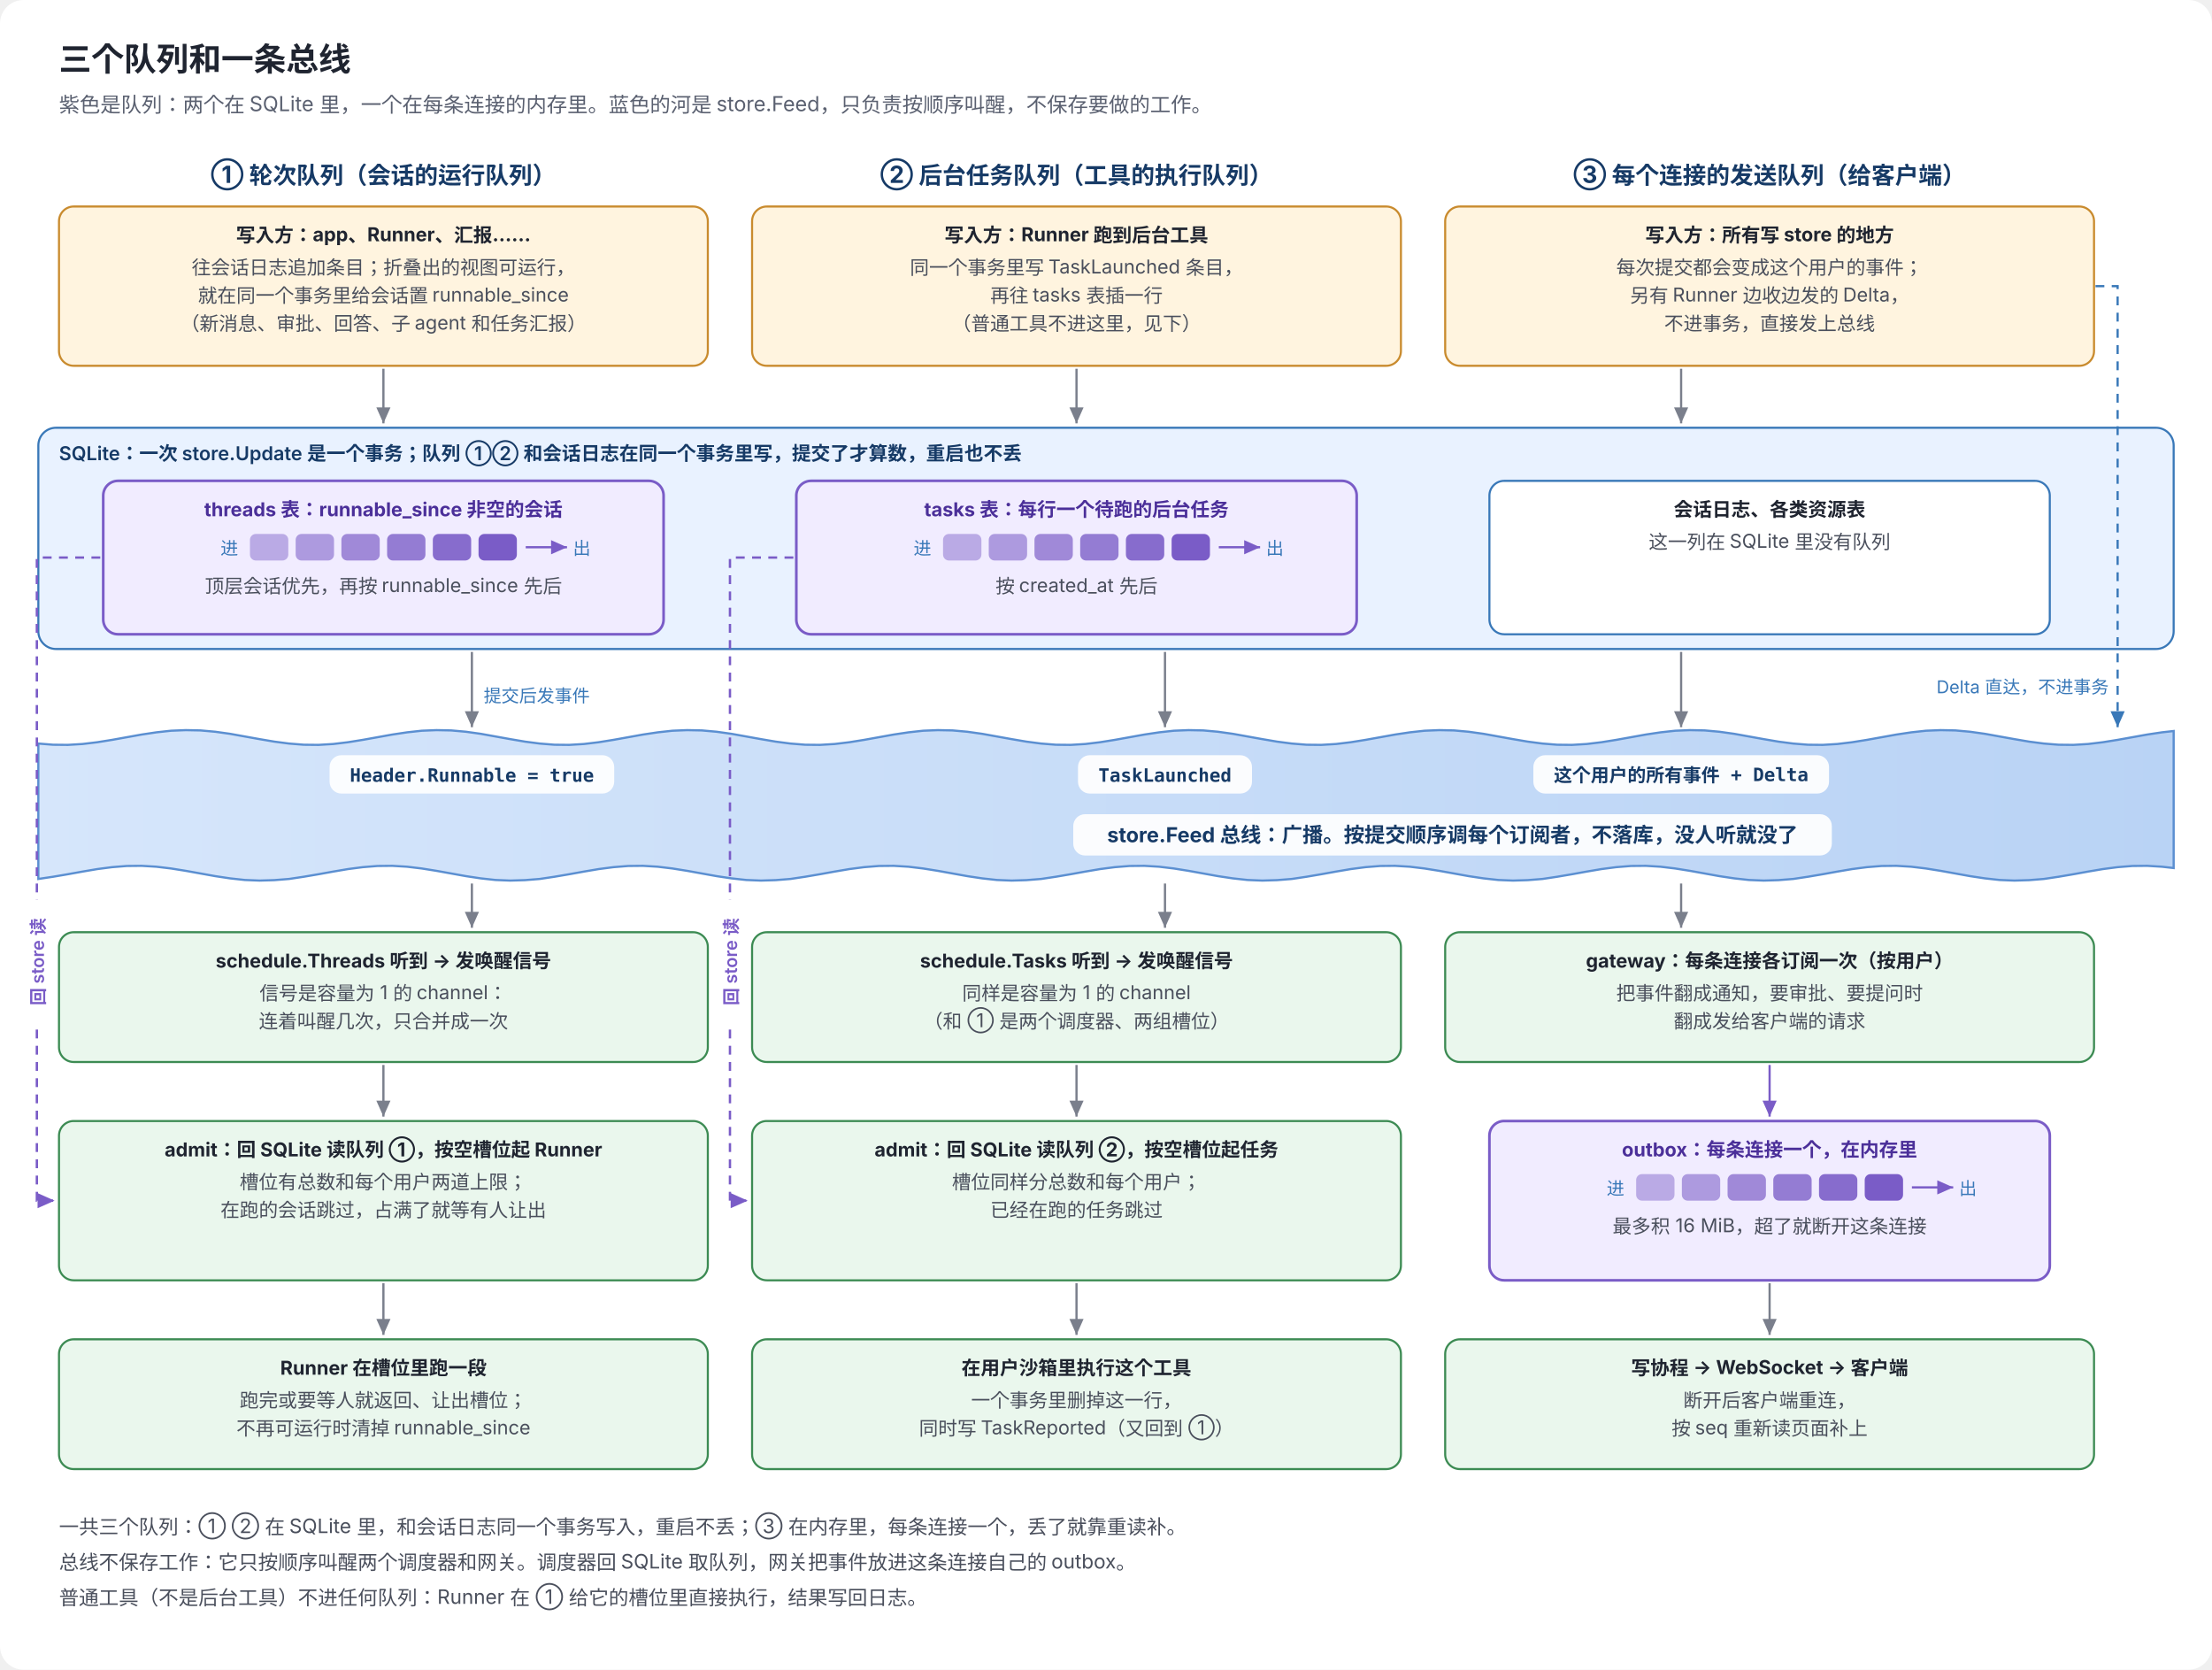
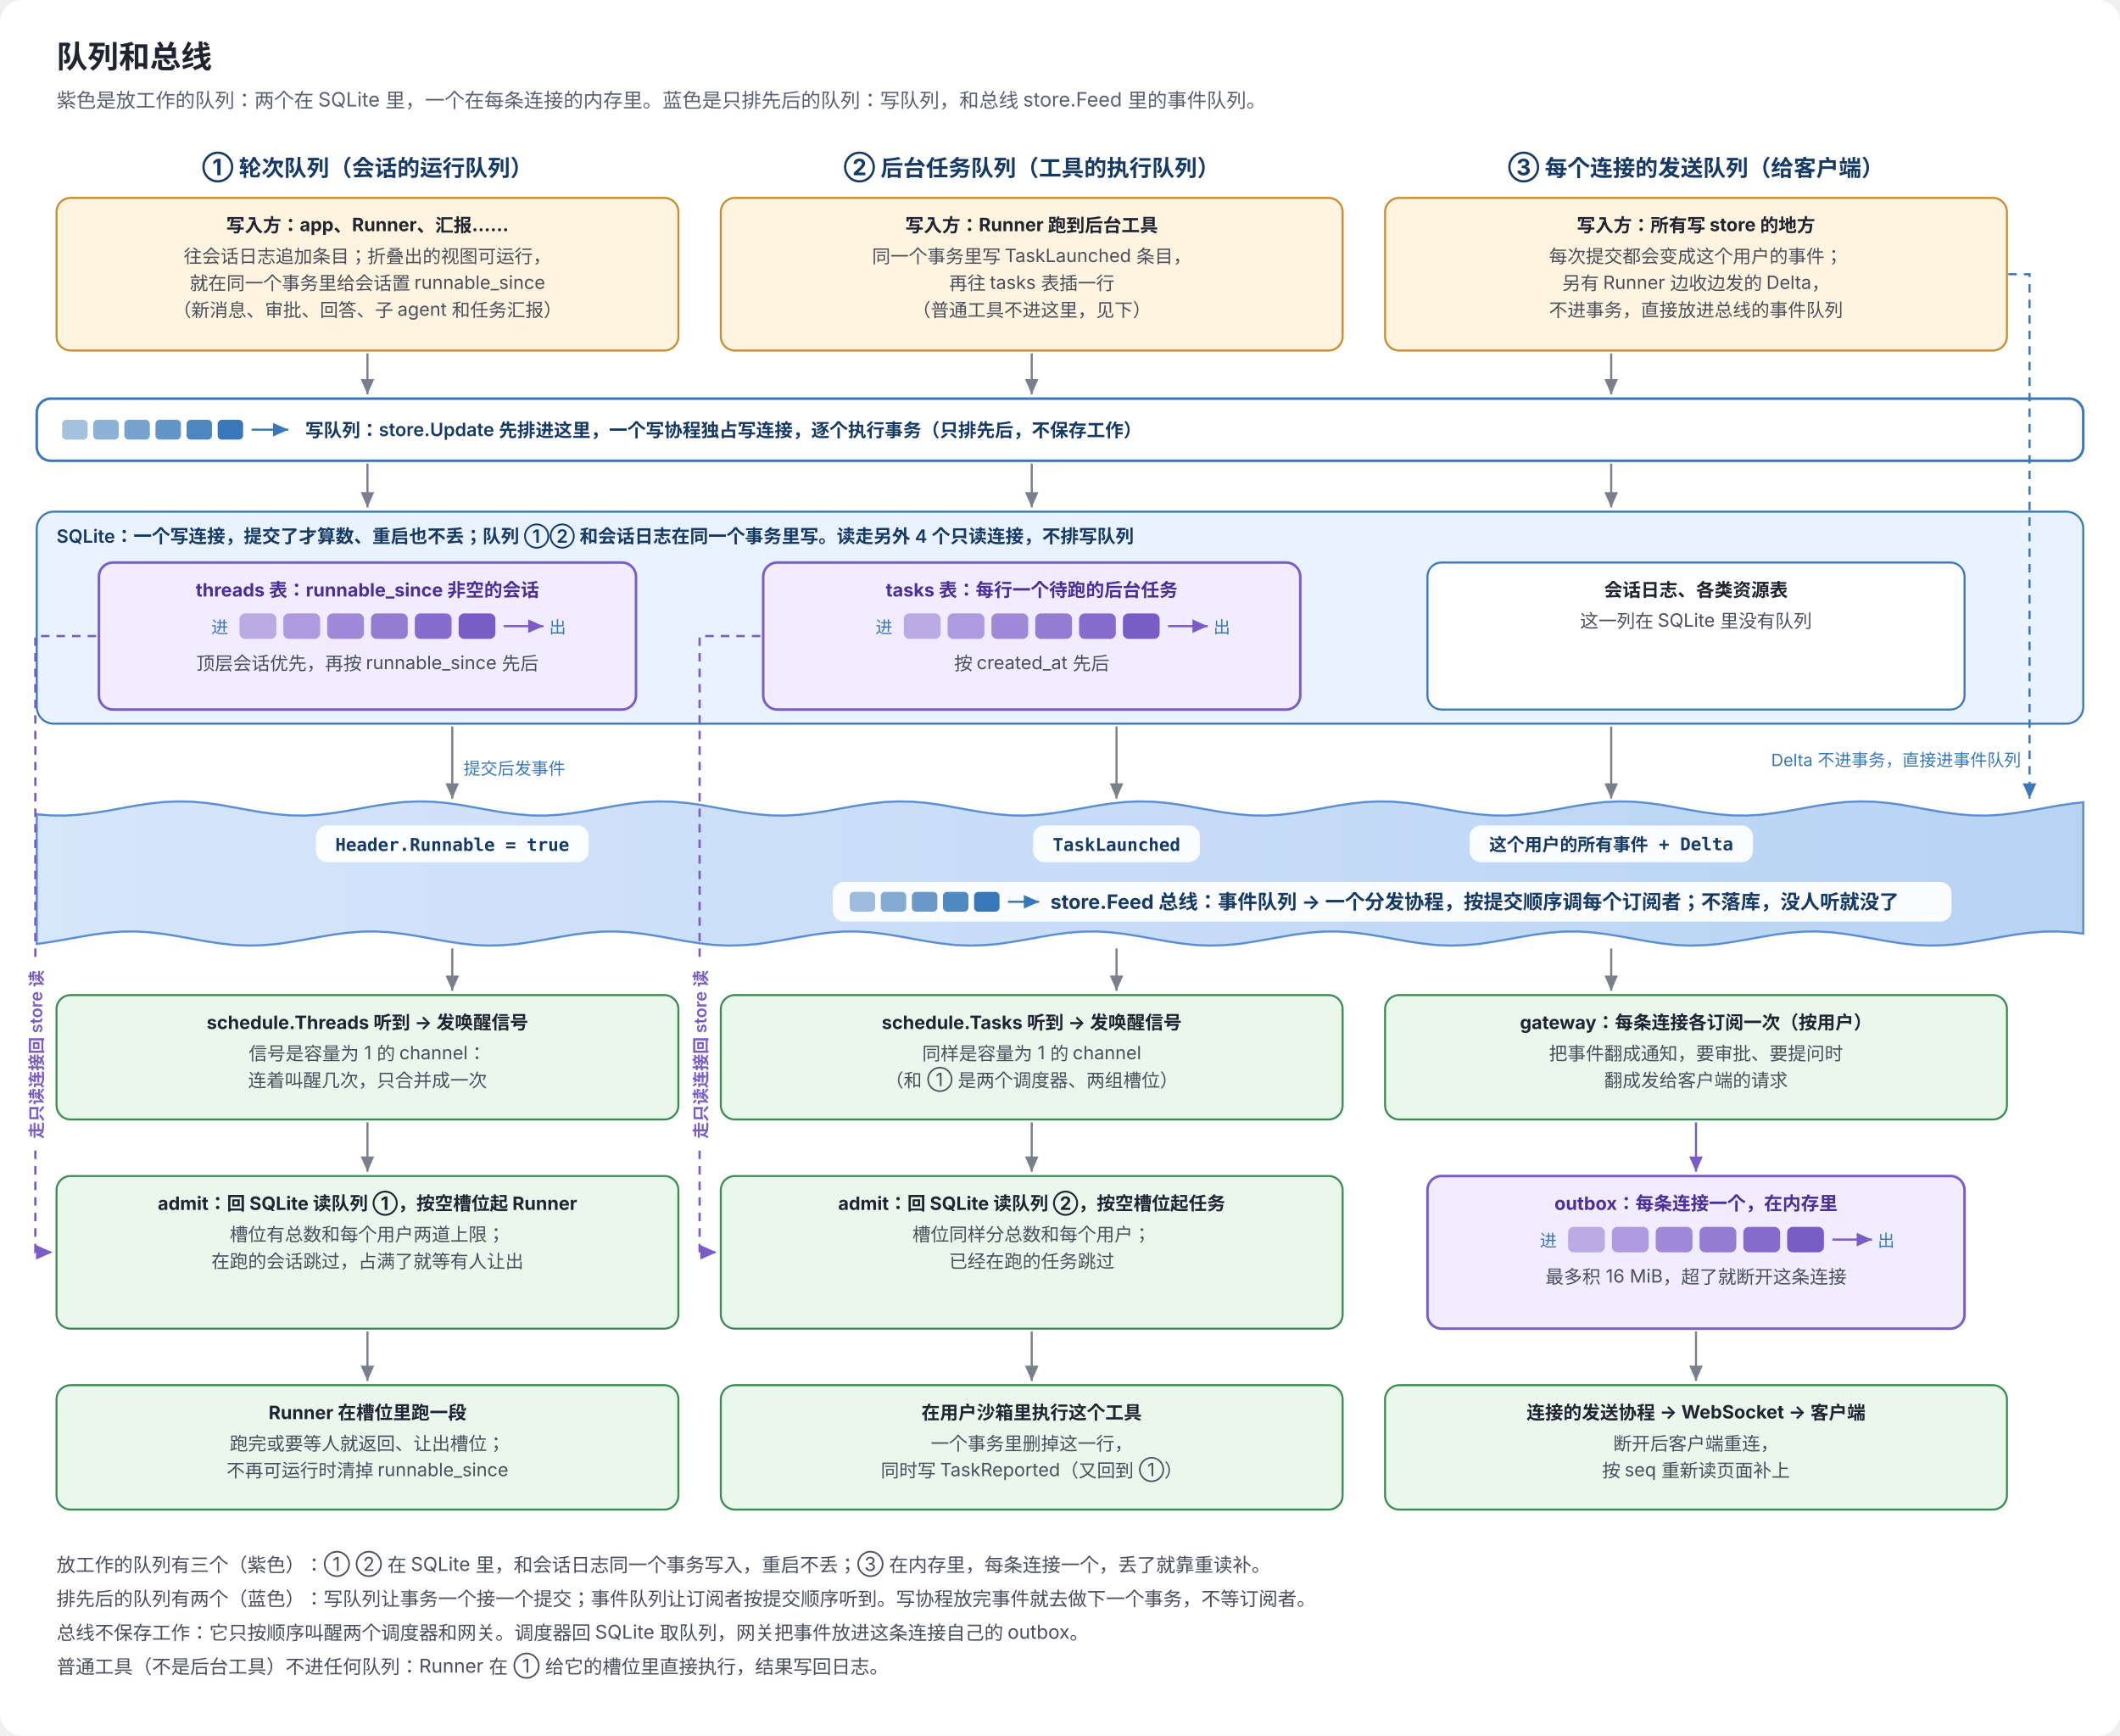
- <svg xmlns="http://www.w3.org/2000/svg" viewBox="0 0 1500 1132" width="1500" height="1132">
+ <svg xmlns="http://www.w3.org/2000/svg" viewBox="0 0 1500 1228" width="1500" height="1228">
  <defs>
    <marker id="a" viewBox="0 0 10 10" refX="9" refY="5" markerWidth="8" markerHeight="8" orient="auto">
      <path d="M0,1 L9,5 L0,9 z" fill="#7a7f8c" />
    </marker>
    <marker id="d" viewBox="0 0 10 10" refX="9" refY="5" markerWidth="8" markerHeight="8" orient="auto">
      <path d="M0,1 L9,5 L0,9 z" fill="#3978b8" />
    </marker>
    <marker id="q" viewBox="0 0 10 10" refX="9" refY="5" markerWidth="8" markerHeight="8" orient="auto">
      <path d="M0,1 L9,5 L0,9 z" fill="#7a5cc7" />
    </marker>
    <linearGradient id="river" x1="0" y1="0" x2="1" y2="0">
      <stop offset="0" stop-color="#d6e6fb" />
      <stop offset="1" stop-color="#b9d3f5" />
    </linearGradient>
  </defs>
  <style>text{font-family:-apple-system, "PingFang SC", "Helvetica Neue", "Microsoft YaHei", sans-serif;fill:#1f2430} .title{font-size:22px;font-weight:700} .sub{font-size:14px;fill:#5a6070} .head{font-size:16px;font-weight:700;fill:#163a66} .n{font-size:13px;font-weight:700} .q{font-size:13px;font-weight:700;fill:#4b2f99} .a{font-size:13px;fill:#4a4f5c} .qt{font-size:12px;font-weight:600;fill:#7a5cc7} .ev{font-family:ui-monospace, "SF Mono", Menlo, monospace;font-size:12.5px;font-weight:700;fill:#163a66} .st{font-size:13px;font-weight:600;fill:#163a66} .rv{font-size:14px;font-weight:700;fill:#163a66} .tiny{font-size:12px;fill:#3978b8} .note{font-size:13.5px;fill:#4a4f5c}</style>
-   <rect width="1500" height="1132" rx="16" fill="#ffffff" />
-   <text class="title" x="40" y="48">三个队列和一条总线</text>
-   <text class="sub" x="40" y="76">紫色是队列：两个在 SQLite 里，一个在每条连接的内存里。蓝色的河是 store.Feed，只负责按顺序叫醒，不保存要做的工作。</text>
+   <rect width="1500" height="1228" rx="16" fill="#ffffff" />
+   <text class="title" x="40" y="48">队列和总线</text>
+   <text class="sub" x="40" y="76">紫色是放工作的队列：两个在 SQLite 里，一个在每条连接的内存里。蓝色是只排先后的队列：写队列，和总线 store.Feed 里的事件队列。</text>
  <text class="head" x="260.0" y="124.0" text-anchor="middle">① 轮次队列（会话的运行队列）</text>
  <text class="head" x="730.0" y="124.0" text-anchor="middle">② 后台任务队列（工具的执行队列）</text>
  <text class="head" x="1200.0" y="124.0" text-anchor="middle">③ 每个连接的发送队列（给客户端）</text>
  <rect x="40" y="140" width="440" height="108" rx="10" fill="#fff4df" stroke="#c98b2e" stroke-width="1.4" />
  <text class="n" x="260.0" y="164.0" text-anchor="middle">写入方：app、Runner、汇报……</text>
  <text class="a" x="260.0" y="186.0" text-anchor="middle">往会话日志追加条目；折叠出的视图可运行，</text>
  <text class="a" x="260.0" y="205.0" text-anchor="middle">就在同一个事务里给会话置 runnable_since</text>
  <text class="a" x="260.0" y="224.0" text-anchor="middle">（新消息、审批、回答、子 agent 和任务汇报）</text>
  <rect x="510" y="140" width="440" height="108" rx="10" fill="#fff4df" stroke="#c98b2e" stroke-width="1.4" />
  <text class="n" x="730.0" y="164.0" text-anchor="middle">写入方：Runner 跑到后台工具</text>
  <text class="a" x="730.0" y="186.0" text-anchor="middle">同一个事务里写 TaskLaunched 条目，</text>
  <text class="a" x="730.0" y="205.0" text-anchor="middle">再往 tasks 表插一行</text>
  <text class="a" x="730.0" y="224.0" text-anchor="middle">（普通工具不进这里，见下）</text>
  <rect x="980" y="140" width="440" height="108" rx="10" fill="#fff4df" stroke="#c98b2e" stroke-width="1.4" />
  <text class="n" x="1200.0" y="164.0" text-anchor="middle">写入方：所有写 store 的地方</text>
  <text class="a" x="1200.0" y="186.0" text-anchor="middle">每次提交都会变成这个用户的事件；</text>
  <text class="a" x="1200.0" y="205.0" text-anchor="middle">另有 Runner 边收边发的 Delta，</text>
-   <text class="a" x="1200.0" y="224.0" text-anchor="middle">不进事务，直接发上总线</text>
-   <rect x="26" y="290" width="1448" height="150" rx="12" fill="#e9f2ff" stroke="#3978b8" stroke-width="1.4" />
-   <text class="st" x="40.0" y="312.0" text-anchor="start">SQLite：一次 store.Update 是一个事务；队列 ①② 和会话日志在同一个事务里写，提交了才算数，重启也不丢</text>
-   <path d="M260.0,250.0 L260.0,287.0" stroke="#7a7f8c" stroke-width="1.5" fill="none" marker-end="url(#a)" />
-   <path d="M730.0,250.0 L730.0,287.0" stroke="#7a7f8c" stroke-width="1.5" fill="none" marker-end="url(#a)" />
-   <path d="M1140.0,250.0 L1140.0,287.0" stroke="#7a7f8c" stroke-width="1.5" fill="none" marker-end="url(#a)" />
-   <rect x="70" y="326" width="380" height="104" rx="10" fill="#f1ecff" stroke="#7a5cc7" stroke-width="1.8" />
-   <text class="q" x="260.0" y="350.0" text-anchor="middle">threads 表：runnable_since 非空的会话</text>
-   <rect x="169.5" y="362" width="26" height="18" rx="4" fill="#7a5cc7" fill-opacity="0.46" />
-   <rect x="200.5" y="362" width="26" height="18" rx="4" fill="#7a5cc7" fill-opacity="0.57" />
-   <rect x="231.5" y="362" width="26" height="18" rx="4" fill="#7a5cc7" fill-opacity="0.68" />
-   <rect x="262.5" y="362" width="26" height="18" rx="4" fill="#7a5cc7" fill-opacity="0.78" />
-   <rect x="293.5" y="362" width="26" height="18" rx="4" fill="#7a5cc7" fill-opacity="0.89" />
-   <rect x="324.5" y="362" width="26" height="18" rx="4" fill="#7a5cc7" fill-opacity="1.00" />
-   <path d="M356.5,371.0 L384.5,371.0" stroke="#7a5cc7" stroke-width="1.5" fill="none" marker-end="url(#q)" />
-   <text class="tiny" x="161.5" y="376.0" text-anchor="end">进</text>
-   <text class="tiny" x="388.5" y="376.0" text-anchor="start">出</text>
-   <text class="a" x="260.0" y="402.0" text-anchor="middle">顶层会话优先，再按 runnable_since 先后</text>
-   <rect x="540" y="326" width="380" height="104" rx="10" fill="#f1ecff" stroke="#7a5cc7" stroke-width="1.8" />
-   <text class="q" x="730.0" y="350.0" text-anchor="middle">tasks 表：每行一个待跑的后台任务</text>
-   <rect x="639.5" y="362" width="26" height="18" rx="4" fill="#7a5cc7" fill-opacity="0.46" />
-   <rect x="670.5" y="362" width="26" height="18" rx="4" fill="#7a5cc7" fill-opacity="0.57" />
-   <rect x="701.5" y="362" width="26" height="18" rx="4" fill="#7a5cc7" fill-opacity="0.68" />
-   <rect x="732.5" y="362" width="26" height="18" rx="4" fill="#7a5cc7" fill-opacity="0.78" />
-   <rect x="763.5" y="362" width="26" height="18" rx="4" fill="#7a5cc7" fill-opacity="0.89" />
-   <rect x="794.5" y="362" width="26" height="18" rx="4" fill="#7a5cc7" fill-opacity="1.00" />
-   <path d="M826.5,371.0 L854.5,371.0" stroke="#7a5cc7" stroke-width="1.5" fill="none" marker-end="url(#q)" />
-   <text class="tiny" x="631.5" y="376.0" text-anchor="end">进</text>
-   <text class="tiny" x="858.5" y="376.0" text-anchor="start">出</text>
-   <text class="a" x="730.0" y="402.0" text-anchor="middle">按 created_at 先后</text>
-   <rect x="1010" y="326" width="380" height="104" rx="10" fill="#ffffff" stroke="#3978b8" stroke-width="1.4" />
-   <text class="n" x="1200.0" y="350.0" text-anchor="middle">会话日志、各类资源表</text>
-   <text class="a" x="1200.0" y="372.0" text-anchor="middle">这一列在 SQLite 里没有队列</text>
-   <path d="M26.0,504.1 L36.0,504.9 L46.0,505.0 L56.0,504.4 L66.0,503.2 L76.0,501.6 L86.0,499.8 L96.0,498.0 L106.0,496.5 L116.0,495.4 L126.0,495.0 L136.0,495.2 L146.0,496.1 L156.0,497.5 L166.0,499.3 L176.0,501.1 L186.0,502.8 L196.0,504.1 L206.0,504.9 L216.0,505.0 L226.0,504.4 L236.0,503.2 L246.0,501.6 L256.0,499.8 L266.0,498.0 L276.0,496.5 L286.0,495.4 L296.0,495.0 L306.0,495.2 L316.0,496.1 L326.0,497.5 L336.0,499.3 L346.0,501.1 L356.0,502.8 L366.0,504.1 L376.0,504.9 L386.0,505.0 L396.0,504.4 L406.0,503.2 L416.0,501.6 L426.0,499.8 L436.0,498.0 L446.0,496.5 L456.0,495.4 L466.0,495.0 L476.0,495.2 L486.0,496.1 L496.0,497.5 L506.0,499.3 L516.0,501.1 L526.0,502.8 L536.0,504.1 L546.0,504.9 L556.0,505.0 L566.0,504.4 L576.0,503.2 L586.0,501.6 L596.0,499.8 L606.0,498.0 L616.0,496.5 L626.0,495.4 L636.0,495.0 L646.0,495.2 L656.0,496.1 L666.0,497.5 L676.0,499.3 L686.0,501.1 L696.0,502.8 L706.0,504.1 L716.0,504.9 L726.0,505.0 L736.0,504.4 L746.0,503.2 L756.0,501.6 L766.0,499.8 L776.0,498.0 L786.0,496.5 L796.0,495.4 L806.0,495.0 L816.0,495.2 L826.0,496.1 L836.0,497.5 L846.0,499.3 L856.0,501.1 L866.0,502.8 L876.0,504.1 L886.0,504.9 L896.0,505.0 L906.0,504.4 L916.0,503.2 L926.0,501.6 L936.0,499.8 L946.0,498.0 L956.0,496.5 L966.0,495.4 L976.0,495.0 L986.0,495.2 L996.0,496.1 L1006.0,497.5 L1016.0,499.3 L1026.0,501.1 L1036.0,502.8 L1046.0,504.1 L1056.0,504.9 L1066.0,505.0 L1076.0,504.4 L1086.0,503.2 L1096.0,501.6 L1106.0,499.8 L1116.0,498.0 L1126.0,496.5 L1136.0,495.4 L1146.0,495.0 L1156.0,495.2 L1166.0,496.1 L1176.0,497.5 L1186.0,499.3 L1196.0,501.1 L1206.0,502.8 L1216.0,504.1 L1226.0,504.9 L1236.0,505.0 L1246.0,504.4 L1256.0,503.2 L1266.0,501.6 L1276.0,499.8 L1286.0,498.0 L1296.0,496.5 L1306.0,495.4 L1316.0,495.0 L1326.0,495.2 L1336.0,496.1 L1346.0,497.5 L1356.0,499.3 L1366.0,501.1 L1376.0,502.8 L1386.0,504.1 L1396.0,504.9 L1406.0,505.0 L1416.0,504.4 L1426.0,503.2 L1436.0,501.6 L1446.0,499.8 L1456.0,498.0 L1466.0,496.5 L1474.0,495.6 L1474.0,588.5 L1466.0,587.6 L1456.0,587.0 L1446.0,587.1 L1436.0,587.9 L1426.0,589.2 L1416.0,590.9 L1406.0,592.7 L1396.0,594.4 L1386.0,595.9 L1376.0,596.7 L1366.0,597.0 L1356.0,596.6 L1346.0,595.5 L1336.0,594.0 L1326.0,592.2 L1316.0,590.4 L1306.0,588.8 L1296.0,587.6 L1286.0,587.0 L1276.0,587.1 L1266.0,587.9 L1256.0,589.2 L1246.0,590.9 L1236.0,592.7 L1226.0,594.4 L1216.0,595.9 L1206.0,596.7 L1196.0,597.0 L1186.0,596.6 L1176.0,595.5 L1166.0,594.0 L1156.0,592.2 L1146.0,590.4 L1136.0,588.8 L1126.0,587.6 L1116.0,587.0 L1106.0,587.1 L1096.0,587.9 L1086.0,589.2 L1076.0,590.9 L1066.0,592.7 L1056.0,594.4 L1046.0,595.9 L1036.0,596.7 L1026.0,597.0 L1016.0,596.6 L1006.0,595.5 L996.0,594.0 L986.0,592.2 L976.0,590.4 L966.0,588.8 L956.0,587.6 L946.0,587.0 L936.0,587.1 L926.0,587.9 L916.0,589.2 L906.0,590.9 L896.0,592.7 L886.0,594.4 L876.0,595.9 L866.0,596.7 L856.0,597.0 L846.0,596.6 L836.0,595.5 L826.0,594.0 L816.0,592.2 L806.0,590.4 L796.0,588.8 L786.0,587.6 L776.0,587.0 L766.0,587.1 L756.0,587.9 L746.0,589.2 L736.0,590.9 L726.0,592.7 L716.0,594.4 L706.0,595.9 L696.0,596.7 L686.0,597.0 L676.0,596.6 L666.0,595.5 L656.0,594.0 L646.0,592.2 L636.0,590.4 L626.0,588.8 L616.0,587.6 L606.0,587.0 L596.0,587.1 L586.0,587.9 L576.0,589.2 L566.0,590.9 L556.0,592.7 L546.0,594.4 L536.0,595.9 L526.0,596.7 L516.0,597.0 L506.0,596.6 L496.0,595.5 L486.0,594.0 L476.0,592.2 L466.0,590.4 L456.0,588.8 L446.0,587.6 L436.0,587.0 L426.0,587.1 L416.0,587.9 L406.0,589.2 L396.0,590.9 L386.0,592.7 L376.0,594.4 L366.0,595.9 L356.0,596.7 L346.0,597.0 L336.0,596.6 L326.0,595.5 L316.0,594.0 L306.0,592.2 L296.0,590.4 L286.0,588.8 L276.0,587.6 L266.0,587.0 L256.0,587.1 L246.0,587.9 L236.0,589.2 L226.0,590.9 L216.0,592.7 L206.0,594.4 L196.0,595.9 L186.0,596.7 L176.0,597.0 L166.0,596.6 L156.0,595.5 L146.0,594.0 L136.0,592.2 L126.0,590.4 L116.0,588.8 L106.0,587.6 L96.0,587.0 L86.0,587.1 L76.0,587.9 L66.0,589.2 L56.0,590.9 L46.0,592.7 L36.0,594.4 L26.0,595.9 Z" fill="url(#river)" stroke="#5b8fd1" stroke-width="1.5" />
-   <path d="M320.0,442.0 L320.0,493.0" stroke="#7a7f8c" stroke-width="1.5" fill="none" marker-end="url(#a)" />
-   <path d="M790.0,442.0 L790.0,493.0" stroke="#7a7f8c" stroke-width="1.5" fill="none" marker-end="url(#a)" />
-   <path d="M1140.0,442.0 L1140.0,493.0" stroke="#7a7f8c" stroke-width="1.5" fill="none" marker-end="url(#a)" />
-   <text class="tiny" x="328.0" y="476.0" text-anchor="start">提交后发事件</text>
-   <path d="M1421,194.0 L1436,194.0 L1436,493" stroke="#3978b8" stroke-width="1.5" fill="none" stroke-dasharray="6 5" marker-end="url(#d)" />
-   <text class="tiny" x="1430.0" y="470.0" text-anchor="end">Delta 直达，不进事务</text>
-   <rect x="223.5" y="512" width="193.0" height="26" rx="8" fill="#ffffff" fill-opacity=".92" />
-   <text class="ev" x="320.0" y="530.0" text-anchor="middle">Header.Runnable = true</text>
-   <rect x="731.0" y="512" width="118.0" height="26" rx="8" fill="#ffffff" fill-opacity=".92" />
-   <text class="ev" x="790.0" y="530.0" text-anchor="middle">TaskLaunched</text>
-   <rect x="1039.8" y="512" width="200.5" height="26" rx="8" fill="#ffffff" fill-opacity=".92" />
-   <text class="ev" x="1140.0" y="530.0" text-anchor="middle">这个用户的所有事件 + Delta</text>
-   <rect x="727.8" y="552" width="514.4" height="28" rx="8" fill="#ffffff" fill-opacity=".92" />
-   <text class="rv" x="985.0" y="571.0" text-anchor="middle">store.Feed 总线：广播。按提交顺序调每个订阅者，不落库，没人听就没了</text>
-   <rect x="40" y="632" width="440" height="88" rx="10" fill="#eaf7ed" stroke="#3c8b53" stroke-width="1.4" />
-   <text class="n" x="260.0" y="656.0" text-anchor="middle">schedule.Threads 听到 → 发唤醒信号</text>
-   <text class="a" x="260.0" y="678.0" text-anchor="middle">信号是容量为 1 的 channel：</text>
-   <text class="a" x="260.0" y="697.0" text-anchor="middle">连着叫醒几次，只合并成一次</text>
-   <rect x="510" y="632" width="440" height="88" rx="10" fill="#eaf7ed" stroke="#3c8b53" stroke-width="1.4" />
-   <text class="n" x="730.0" y="656.0" text-anchor="middle">schedule.Tasks 听到 → 发唤醒信号</text>
-   <text class="a" x="730.0" y="678.0" text-anchor="middle">同样是容量为 1 的 channel</text>
-   <text class="a" x="730.0" y="697.0" text-anchor="middle">（和 ① 是两个调度器、两组槽位）</text>
-   <rect x="980" y="632" width="440" height="88" rx="10" fill="#eaf7ed" stroke="#3c8b53" stroke-width="1.4" />
-   <text class="n" x="1200.0" y="656.0" text-anchor="middle">gateway：每条连接各订阅一次（按用户）</text>
-   <text class="a" x="1200.0" y="678.0" text-anchor="middle">把事件翻成通知，要审批、要提问时</text>
-   <text class="a" x="1200.0" y="697.0" text-anchor="middle">翻成发给客户端的请求</text>
-   <path d="M320.0,599.0 L320.0,629.0" stroke="#7a7f8c" stroke-width="1.5" fill="none" marker-end="url(#a)" />
-   <path d="M790.0,599.0 L790.0,629.0" stroke="#7a7f8c" stroke-width="1.5" fill="none" marker-end="url(#a)" />
-   <path d="M1140.0,599.0 L1140.0,629.0" stroke="#7a7f8c" stroke-width="1.5" fill="none" marker-end="url(#a)" />
-   <rect x="40" y="760" width="440" height="108" rx="10" fill="#eaf7ed" stroke="#3c8b53" stroke-width="1.4" />
-   <text class="n" x="260.0" y="784.0" text-anchor="middle">admit：回 SQLite 读队列 ①，按空槽位起 Runner</text>
-   <text class="a" x="260.0" y="806.0" text-anchor="middle">槽位有总数和每个用户两道上限；</text>
-   <text class="a" x="260.0" y="825.0" text-anchor="middle">在跑的会话跳过，占满了就等有人让出</text>
-   <rect x="510" y="760" width="440" height="108" rx="10" fill="#eaf7ed" stroke="#3c8b53" stroke-width="1.4" />
-   <text class="n" x="730.0" y="784.0" text-anchor="middle">admit：回 SQLite 读队列 ②，按空槽位起任务</text>
-   <text class="a" x="730.0" y="806.0" text-anchor="middle">槽位同样分总数和每个用户；</text>
-   <text class="a" x="730.0" y="825.0" text-anchor="middle">已经在跑的任务跳过</text>
-   <rect x="1010" y="760" width="380" height="108" rx="10" fill="#f1ecff" stroke="#7a5cc7" stroke-width="1.8" />
-   <text class="q" x="1200.0" y="784.0" text-anchor="middle">outbox：每条连接一个，在内存里</text>
-   <rect x="1109.5" y="796" width="26" height="18" rx="4" fill="#7a5cc7" fill-opacity="0.46" />
-   <rect x="1140.5" y="796" width="26" height="18" rx="4" fill="#7a5cc7" fill-opacity="0.57" />
-   <rect x="1171.5" y="796" width="26" height="18" rx="4" fill="#7a5cc7" fill-opacity="0.68" />
-   <rect x="1202.5" y="796" width="26" height="18" rx="4" fill="#7a5cc7" fill-opacity="0.78" />
-   <rect x="1233.5" y="796" width="26" height="18" rx="4" fill="#7a5cc7" fill-opacity="0.89" />
-   <rect x="1264.5" y="796" width="26" height="18" rx="4" fill="#7a5cc7" fill-opacity="1.00" />
-   <path d="M1296.5,805.0 L1324.5,805.0" stroke="#7a5cc7" stroke-width="1.5" fill="none" marker-end="url(#q)" />
-   <text class="tiny" x="1101.5" y="810.0" text-anchor="end">进</text>
-   <text class="tiny" x="1328.5" y="810.0" text-anchor="start">出</text>
-   <text class="a" x="1200.0" y="836.0" text-anchor="middle">最多积 16 MiB，超了就断开这条连接</text>
-   <path d="M260.0,722.0 L260.0,757.0" stroke="#7a7f8c" stroke-width="1.5" fill="none" marker-end="url(#a)" />
-   <path d="M730.0,722.0 L730.0,757.0" stroke="#7a7f8c" stroke-width="1.5" fill="none" marker-end="url(#a)" />
-   <path d="M1200.0,722.0 L1200.0,757.0" stroke="#7a5cc7" stroke-width="1.5" fill="none" marker-end="url(#q)" />
-   <path d="M68,378.0 L25,378.0 L25,814.0 L37,814.0" stroke="#7a5cc7" stroke-width="1.6" fill="none" stroke-dasharray="6 5" marker-end="url(#q)" />
-   <rect x="15" y="610" width="20" height="84" rx="4" fill="#ffffff" />
-   <text class="qt" x="25" y="652" text-anchor="middle" dominant-baseline="central" transform="rotate(-90 25 652)">回 store 读</text>
-   <path d="M538,378.0 L495,378.0 L495,814.0 L507,814.0" stroke="#7a5cc7" stroke-width="1.6" fill="none" stroke-dasharray="6 5" marker-end="url(#q)" />
-   <rect x="485" y="610" width="20" height="84" rx="4" fill="#ffffff" />
-   <text class="qt" x="495" y="652" text-anchor="middle" dominant-baseline="central" transform="rotate(-90 495 652)">回 store 读</text>
-   <rect x="40" y="908" width="440" height="88" rx="10" fill="#eaf7ed" stroke="#3c8b53" stroke-width="1.4" />
-   <text class="n" x="260.0" y="932.0" text-anchor="middle">Runner 在槽位里跑一段</text>
-   <text class="a" x="260.0" y="954.0" text-anchor="middle">跑完或要等人就返回、让出槽位；</text>
-   <text class="a" x="260.0" y="973.0" text-anchor="middle">不再可运行时清掉 runnable_since</text>
-   <rect x="510" y="908" width="440" height="88" rx="10" fill="#eaf7ed" stroke="#3c8b53" stroke-width="1.4" />
-   <text class="n" x="730.0" y="932.0" text-anchor="middle">在用户沙箱里执行这个工具</text>
-   <text class="a" x="730.0" y="954.0" text-anchor="middle">一个事务里删掉这一行，</text>
-   <text class="a" x="730.0" y="973.0" text-anchor="middle">同时写 TaskReported（又回到 ①）</text>
-   <rect x="980" y="908" width="440" height="88" rx="10" fill="#eaf7ed" stroke="#3c8b53" stroke-width="1.4" />
-   <text class="n" x="1200.0" y="932.0" text-anchor="middle">写协程 → WebSocket → 客户端</text>
-   <text class="a" x="1200.0" y="954.0" text-anchor="middle">断开后客户端重连，</text>
-   <text class="a" x="1200.0" y="973.0" text-anchor="middle">按 seq 重新读页面补上</text>
-   <path d="M260.0,870.0 L260.0,905.0" stroke="#7a7f8c" stroke-width="1.5" fill="none" marker-end="url(#a)" />
-   <path d="M730.0,870.0 L730.0,905.0" stroke="#7a7f8c" stroke-width="1.5" fill="none" marker-end="url(#a)" />
-   <path d="M1200.0,870.0 L1200.0,905.0" stroke="#7a7f8c" stroke-width="1.5" fill="none" marker-end="url(#a)" />
-   <text class="note" x="40.0" y="1040.0" text-anchor="start">一共三个队列：① ② 在 SQLite 里，和会话日志同一个事务写入，重启不丢；③ 在内存里，每条连接一个，丢了就靠重读补。</text>
-   <text class="note" x="40.0" y="1064.0" text-anchor="start">总线不保存工作：它只按顺序叫醒两个调度器和网关。调度器回 SQLite 取队列，网关把事件放进这条连接自己的 outbox。</text>
-   <text class="note" x="40.0" y="1088.0" text-anchor="start">普通工具（不是后台工具）不进任何队列：Runner 在 ① 给它的槽位里直接执行，结果写回日志。</text>
+   <text class="a" x="1200.0" y="224.0" text-anchor="middle">不进事务，直接放进总线的事件队列</text>
+   <rect x="26" y="282" width="1448" height="44" rx="10" fill="#ffffff" stroke="#3978b8" stroke-width="1.8" />
+   <rect x="44.0" y="297" width="18" height="14" rx="3" fill="#3978b8" fill-opacity="0.46" />
+   <rect x="66.0" y="297" width="18" height="14" rx="3" fill="#3978b8" fill-opacity="0.57" />
+   <rect x="88.0" y="297" width="18" height="14" rx="3" fill="#3978b8" fill-opacity="0.68" />
+   <rect x="110.0" y="297" width="18" height="14" rx="3" fill="#3978b8" fill-opacity="0.78" />
+   <rect x="132.0" y="297" width="18" height="14" rx="3" fill="#3978b8" fill-opacity="0.89" />
+   <rect x="154.0" y="297" width="18" height="14" rx="3" fill="#3978b8" fill-opacity="1.00" />
+   <path d="M178.0,304.0 L204.0,304.0" stroke="#3978b8" stroke-width="1.5" fill="none" marker-end="url(#d)" />
+   <text class="st" x="216.0" y="309.0" text-anchor="start">写队列：store.Update 先排进这里，一个写协程独占写连接，逐个执行事务（只排先后，不保存工作）</text>
+   <path d="M260.0,250.0 L260.0,279.0" stroke="#7a7f8c" stroke-width="1.5" fill="none" marker-end="url(#a)" />
+   <path d="M730.0,250.0 L730.0,279.0" stroke="#7a7f8c" stroke-width="1.5" fill="none" marker-end="url(#a)" />
+   <path d="M1140.0,250.0 L1140.0,279.0" stroke="#7a7f8c" stroke-width="1.5" fill="none" marker-end="url(#a)" />
+   <path d="M260.0,328.0 L260.0,359.0" stroke="#7a7f8c" stroke-width="1.5" fill="none" marker-end="url(#a)" />
+   <path d="M730.0,328.0 L730.0,359.0" stroke="#7a7f8c" stroke-width="1.5" fill="none" marker-end="url(#a)" />
+   <path d="M1140.0,328.0 L1140.0,359.0" stroke="#7a7f8c" stroke-width="1.5" fill="none" marker-end="url(#a)" />
+   <rect x="26" y="362" width="1448" height="150" rx="12" fill="#e9f2ff" stroke="#3978b8" stroke-width="1.4" />
+   <text class="st" x="40.0" y="384.0" text-anchor="start">SQLite：一个写连接，提交了才算数、重启也不丢；队列 ①② 和会话日志在同一个事务里写。读走另外 4 个只读连接，不排写队列</text>
+   <rect x="70" y="398" width="380" height="104" rx="10" fill="#f1ecff" stroke="#7a5cc7" stroke-width="1.8" />
+   <text class="q" x="260.0" y="422.0" text-anchor="middle">threads 表：runnable_since 非空的会话</text>
+   <rect x="169.5" y="434" width="26" height="18" rx="4" fill="#7a5cc7" fill-opacity="0.46" />
+   <rect x="200.5" y="434" width="26" height="18" rx="4" fill="#7a5cc7" fill-opacity="0.57" />
+   <rect x="231.5" y="434" width="26" height="18" rx="4" fill="#7a5cc7" fill-opacity="0.68" />
+   <rect x="262.5" y="434" width="26" height="18" rx="4" fill="#7a5cc7" fill-opacity="0.78" />
+   <rect x="293.5" y="434" width="26" height="18" rx="4" fill="#7a5cc7" fill-opacity="0.89" />
+   <rect x="324.5" y="434" width="26" height="18" rx="4" fill="#7a5cc7" fill-opacity="1.00" />
+   <path d="M356.5,443.0 L384.5,443.0" stroke="#7a5cc7" stroke-width="1.5" fill="none" marker-end="url(#q)" />
+   <text class="tiny" x="161.5" y="448.0" text-anchor="end">进</text>
+   <text class="tiny" x="388.5" y="448.0" text-anchor="start">出</text>
+   <text class="a" x="260.0" y="474.0" text-anchor="middle">顶层会话优先，再按 runnable_since 先后</text>
+   <rect x="540" y="398" width="380" height="104" rx="10" fill="#f1ecff" stroke="#7a5cc7" stroke-width="1.8" />
+   <text class="q" x="730.0" y="422.0" text-anchor="middle">tasks 表：每行一个待跑的后台任务</text>
+   <rect x="639.5" y="434" width="26" height="18" rx="4" fill="#7a5cc7" fill-opacity="0.46" />
+   <rect x="670.5" y="434" width="26" height="18" rx="4" fill="#7a5cc7" fill-opacity="0.57" />
+   <rect x="701.5" y="434" width="26" height="18" rx="4" fill="#7a5cc7" fill-opacity="0.68" />
+   <rect x="732.5" y="434" width="26" height="18" rx="4" fill="#7a5cc7" fill-opacity="0.78" />
+   <rect x="763.5" y="434" width="26" height="18" rx="4" fill="#7a5cc7" fill-opacity="0.89" />
+   <rect x="794.5" y="434" width="26" height="18" rx="4" fill="#7a5cc7" fill-opacity="1.00" />
+   <path d="M826.5,443.0 L854.5,443.0" stroke="#7a5cc7" stroke-width="1.5" fill="none" marker-end="url(#q)" />
+   <text class="tiny" x="631.5" y="448.0" text-anchor="end">进</text>
+   <text class="tiny" x="858.5" y="448.0" text-anchor="start">出</text>
+   <text class="a" x="730.0" y="474.0" text-anchor="middle">按 created_at 先后</text>
+   <rect x="1010" y="398" width="380" height="104" rx="10" fill="#ffffff" stroke="#3978b8" stroke-width="1.4" />
+   <text class="n" x="1200.0" y="422.0" text-anchor="middle">会话日志、各类资源表</text>
+   <text class="a" x="1200.0" y="444.0" text-anchor="middle">这一列在 SQLite 里没有队列</text>
+   <path d="M26.0,576.1 L36.0,576.9 L46.0,577.0 L56.0,576.4 L66.0,575.2 L76.0,573.6 L86.0,571.8 L96.0,570.0 L106.0,568.5 L116.0,567.4 L126.0,567.0 L136.0,567.2 L146.0,568.1 L156.0,569.5 L166.0,571.3 L176.0,573.1 L186.0,574.8 L196.0,576.1 L206.0,576.9 L216.0,577.0 L226.0,576.4 L236.0,575.2 L246.0,573.6 L256.0,571.8 L266.0,570.0 L276.0,568.5 L286.0,567.4 L296.0,567.0 L306.0,567.2 L316.0,568.1 L326.0,569.5 L336.0,571.3 L346.0,573.1 L356.0,574.8 L366.0,576.1 L376.0,576.9 L386.0,577.0 L396.0,576.4 L406.0,575.2 L416.0,573.6 L426.0,571.8 L436.0,570.0 L446.0,568.5 L456.0,567.4 L466.0,567.0 L476.0,567.2 L486.0,568.1 L496.0,569.5 L506.0,571.3 L516.0,573.1 L526.0,574.8 L536.0,576.1 L546.0,576.9 L556.0,577.0 L566.0,576.4 L576.0,575.2 L586.0,573.6 L596.0,571.8 L606.0,570.0 L616.0,568.5 L626.0,567.4 L636.0,567.0 L646.0,567.2 L656.0,568.1 L666.0,569.5 L676.0,571.3 L686.0,573.1 L696.0,574.8 L706.0,576.1 L716.0,576.9 L726.0,577.0 L736.0,576.4 L746.0,575.2 L756.0,573.6 L766.0,571.8 L776.0,570.0 L786.0,568.5 L796.0,567.4 L806.0,567.0 L816.0,567.2 L826.0,568.1 L836.0,569.5 L846.0,571.3 L856.0,573.1 L866.0,574.8 L876.0,576.1 L886.0,576.9 L896.0,577.0 L906.0,576.4 L916.0,575.2 L926.0,573.6 L936.0,571.8 L946.0,570.0 L956.0,568.5 L966.0,567.4 L976.0,567.0 L986.0,567.2 L996.0,568.1 L1006.0,569.5 L1016.0,571.3 L1026.0,573.1 L1036.0,574.8 L1046.0,576.1 L1056.0,576.9 L1066.0,577.0 L1076.0,576.4 L1086.0,575.2 L1096.0,573.6 L1106.0,571.8 L1116.0,570.0 L1126.0,568.5 L1136.0,567.4 L1146.0,567.0 L1156.0,567.2 L1166.0,568.1 L1176.0,569.5 L1186.0,571.3 L1196.0,573.1 L1206.0,574.8 L1216.0,576.1 L1226.0,576.9 L1236.0,577.0 L1246.0,576.4 L1256.0,575.2 L1266.0,573.6 L1276.0,571.8 L1286.0,570.0 L1296.0,568.5 L1306.0,567.4 L1316.0,567.0 L1326.0,567.2 L1336.0,568.1 L1346.0,569.5 L1356.0,571.3 L1366.0,573.1 L1376.0,574.8 L1386.0,576.1 L1396.0,576.9 L1406.0,577.0 L1416.0,576.4 L1426.0,575.2 L1436.0,573.6 L1446.0,571.8 L1456.0,570.0 L1466.0,568.5 L1474.0,567.6 L1474.0,660.5 L1466.0,659.6 L1456.0,659.0 L1446.0,659.1 L1436.0,659.9 L1426.0,661.2 L1416.0,662.9 L1406.0,664.7 L1396.0,666.4 L1386.0,667.9 L1376.0,668.7 L1366.0,669.0 L1356.0,668.6 L1346.0,667.5 L1336.0,666.0 L1326.0,664.2 L1316.0,662.4 L1306.0,660.8 L1296.0,659.6 L1286.0,659.0 L1276.0,659.1 L1266.0,659.9 L1256.0,661.2 L1246.0,662.9 L1236.0,664.7 L1226.0,666.4 L1216.0,667.9 L1206.0,668.7 L1196.0,669.0 L1186.0,668.6 L1176.0,667.5 L1166.0,666.0 L1156.0,664.2 L1146.0,662.4 L1136.0,660.8 L1126.0,659.6 L1116.0,659.0 L1106.0,659.1 L1096.0,659.9 L1086.0,661.2 L1076.0,662.9 L1066.0,664.7 L1056.0,666.4 L1046.0,667.9 L1036.0,668.7 L1026.0,669.0 L1016.0,668.6 L1006.0,667.5 L996.0,666.0 L986.0,664.2 L976.0,662.4 L966.0,660.8 L956.0,659.6 L946.0,659.0 L936.0,659.1 L926.0,659.9 L916.0,661.2 L906.0,662.9 L896.0,664.7 L886.0,666.4 L876.0,667.9 L866.0,668.7 L856.0,669.0 L846.0,668.6 L836.0,667.5 L826.0,666.0 L816.0,664.2 L806.0,662.4 L796.0,660.8 L786.0,659.6 L776.0,659.0 L766.0,659.1 L756.0,659.9 L746.0,661.2 L736.0,662.9 L726.0,664.7 L716.0,666.4 L706.0,667.9 L696.0,668.7 L686.0,669.0 L676.0,668.6 L666.0,667.5 L656.0,666.0 L646.0,664.2 L636.0,662.4 L626.0,660.8 L616.0,659.6 L606.0,659.0 L596.0,659.1 L586.0,659.9 L576.0,661.2 L566.0,662.9 L556.0,664.7 L546.0,666.4 L536.0,667.9 L526.0,668.7 L516.0,669.0 L506.0,668.6 L496.0,667.5 L486.0,666.0 L476.0,664.2 L466.0,662.4 L456.0,660.8 L446.0,659.6 L436.0,659.0 L426.0,659.1 L416.0,659.9 L406.0,661.2 L396.0,662.9 L386.0,664.7 L376.0,666.4 L366.0,667.9 L356.0,668.7 L346.0,669.0 L336.0,668.6 L326.0,667.5 L316.0,666.0 L306.0,664.2 L296.0,662.4 L286.0,660.8 L276.0,659.6 L266.0,659.0 L256.0,659.1 L246.0,659.9 L236.0,661.2 L226.0,662.9 L216.0,664.7 L206.0,666.4 L196.0,667.9 L186.0,668.7 L176.0,669.0 L166.0,668.6 L156.0,667.5 L146.0,666.0 L136.0,664.2 L126.0,662.4 L116.0,660.8 L106.0,659.6 L96.0,659.0 L86.0,659.1 L76.0,659.9 L66.0,661.2 L56.0,662.9 L46.0,664.7 L36.0,666.4 L26.0,667.9 Z" fill="url(#river)" stroke="#5b8fd1" stroke-width="1.5" />
+   <path d="M320.0,514.0 L320.0,565.0" stroke="#7a7f8c" stroke-width="1.5" fill="none" marker-end="url(#a)" />
+   <path d="M790.0,514.0 L790.0,565.0" stroke="#7a7f8c" stroke-width="1.5" fill="none" marker-end="url(#a)" />
+   <path d="M1140.0,514.0 L1140.0,565.0" stroke="#7a7f8c" stroke-width="1.5" fill="none" marker-end="url(#a)" />
+   <text class="tiny" x="328.0" y="548.0" text-anchor="start">提交后发事件</text>
+   <path d="M1421,194.0 L1436,194.0 L1436,565" stroke="#3978b8" stroke-width="1.5" fill="none" stroke-dasharray="6 5" marker-end="url(#d)" />
+   <text class="tiny" x="1430.0" y="542.0" text-anchor="end">Delta 不进事务，直接进事件队列</text>
+   <rect x="223.5" y="584" width="193.0" height="26" rx="8" fill="#ffffff" fill-opacity=".92" />
+   <text class="ev" x="320.0" y="602.0" text-anchor="middle">Header.Runnable = true</text>
+   <rect x="731.0" y="584" width="118.0" height="26" rx="8" fill="#ffffff" fill-opacity=".92" />
+   <text class="ev" x="790.0" y="602.0" text-anchor="middle">TaskLaunched</text>
+   <rect x="1039.8" y="584" width="200.5" height="26" rx="8" fill="#ffffff" fill-opacity=".92" />
+   <text class="ev" x="1140.0" y="602.0" text-anchor="middle">这个用户的所有事件 + Delta</text>
+   <rect x="589.2" y="624" width="791.6" height="28" rx="8" fill="#ffffff" fill-opacity=".92" />
+   <rect x="601.2" y="631" width="18" height="14" rx="3" fill="#3978b8" fill-opacity="0.48" />
+   <rect x="623.2" y="631" width="18" height="14" rx="3" fill="#3978b8" fill-opacity="0.61" />
+   <rect x="645.2" y="631" width="18" height="14" rx="3" fill="#3978b8" fill-opacity="0.74" />
+   <rect x="667.2" y="631" width="18" height="14" rx="3" fill="#3978b8" fill-opacity="0.87" />
+   <rect x="689.2" y="631" width="18" height="14" rx="3" fill="#3978b8" fill-opacity="1.00" />
+   <path d="M713.2,638.0 L735.2,638.0" stroke="#3978b8" stroke-width="1.5" fill="none" marker-end="url(#d)" />
+   <text class="rv" x="743.2" y="643.0" text-anchor="start">store.Feed 总线：事件队列 → 一个分发协程，按提交顺序调每个订阅者；不落库，没人听就没了</text>
+   <rect x="40" y="704" width="440" height="88" rx="10" fill="#eaf7ed" stroke="#3c8b53" stroke-width="1.4" />
+   <text class="n" x="260.0" y="728.0" text-anchor="middle">schedule.Threads 听到 → 发唤醒信号</text>
+   <text class="a" x="260.0" y="750.0" text-anchor="middle">信号是容量为 1 的 channel：</text>
+   <text class="a" x="260.0" y="769.0" text-anchor="middle">连着叫醒几次，只合并成一次</text>
+   <rect x="510" y="704" width="440" height="88" rx="10" fill="#eaf7ed" stroke="#3c8b53" stroke-width="1.4" />
+   <text class="n" x="730.0" y="728.0" text-anchor="middle">schedule.Tasks 听到 → 发唤醒信号</text>
+   <text class="a" x="730.0" y="750.0" text-anchor="middle">同样是容量为 1 的 channel</text>
+   <text class="a" x="730.0" y="769.0" text-anchor="middle">（和 ① 是两个调度器、两组槽位）</text>
+   <rect x="980" y="704" width="440" height="88" rx="10" fill="#eaf7ed" stroke="#3c8b53" stroke-width="1.4" />
+   <text class="n" x="1200.0" y="728.0" text-anchor="middle">gateway：每条连接各订阅一次（按用户）</text>
+   <text class="a" x="1200.0" y="750.0" text-anchor="middle">把事件翻成通知，要审批、要提问时</text>
+   <text class="a" x="1200.0" y="769.0" text-anchor="middle">翻成发给客户端的请求</text>
+   <path d="M320.0,671.0 L320.0,701.0" stroke="#7a7f8c" stroke-width="1.5" fill="none" marker-end="url(#a)" />
+   <path d="M790.0,671.0 L790.0,701.0" stroke="#7a7f8c" stroke-width="1.5" fill="none" marker-end="url(#a)" />
+   <path d="M1140.0,671.0 L1140.0,701.0" stroke="#7a7f8c" stroke-width="1.5" fill="none" marker-end="url(#a)" />
+   <rect x="40" y="832" width="440" height="108" rx="10" fill="#eaf7ed" stroke="#3c8b53" stroke-width="1.4" />
+   <text class="n" x="260.0" y="856.0" text-anchor="middle">admit：回 SQLite 读队列 ①，按空槽位起 Runner</text>
+   <text class="a" x="260.0" y="878.0" text-anchor="middle">槽位有总数和每个用户两道上限；</text>
+   <text class="a" x="260.0" y="897.0" text-anchor="middle">在跑的会话跳过，占满了就等有人让出</text>
+   <rect x="510" y="832" width="440" height="108" rx="10" fill="#eaf7ed" stroke="#3c8b53" stroke-width="1.4" />
+   <text class="n" x="730.0" y="856.0" text-anchor="middle">admit：回 SQLite 读队列 ②，按空槽位起任务</text>
+   <text class="a" x="730.0" y="878.0" text-anchor="middle">槽位同样分总数和每个用户；</text>
+   <text class="a" x="730.0" y="897.0" text-anchor="middle">已经在跑的任务跳过</text>
+   <rect x="1010" y="832" width="380" height="108" rx="10" fill="#f1ecff" stroke="#7a5cc7" stroke-width="1.8" />
+   <text class="q" x="1200.0" y="856.0" text-anchor="middle">outbox：每条连接一个，在内存里</text>
+   <rect x="1109.5" y="868" width="26" height="18" rx="4" fill="#7a5cc7" fill-opacity="0.46" />
+   <rect x="1140.5" y="868" width="26" height="18" rx="4" fill="#7a5cc7" fill-opacity="0.57" />
+   <rect x="1171.5" y="868" width="26" height="18" rx="4" fill="#7a5cc7" fill-opacity="0.68" />
+   <rect x="1202.5" y="868" width="26" height="18" rx="4" fill="#7a5cc7" fill-opacity="0.78" />
+   <rect x="1233.5" y="868" width="26" height="18" rx="4" fill="#7a5cc7" fill-opacity="0.89" />
+   <rect x="1264.5" y="868" width="26" height="18" rx="4" fill="#7a5cc7" fill-opacity="1.00" />
+   <path d="M1296.5,877.0 L1324.5,877.0" stroke="#7a5cc7" stroke-width="1.5" fill="none" marker-end="url(#q)" />
+   <text class="tiny" x="1101.5" y="882.0" text-anchor="end">进</text>
+   <text class="tiny" x="1328.5" y="882.0" text-anchor="start">出</text>
+   <text class="a" x="1200.0" y="908.0" text-anchor="middle">最多积 16 MiB，超了就断开这条连接</text>
+   <path d="M260.0,794.0 L260.0,829.0" stroke="#7a7f8c" stroke-width="1.5" fill="none" marker-end="url(#a)" />
+   <path d="M730.0,794.0 L730.0,829.0" stroke="#7a7f8c" stroke-width="1.5" fill="none" marker-end="url(#a)" />
+   <path d="M1200.0,794.0 L1200.0,829.0" stroke="#7a5cc7" stroke-width="1.5" fill="none" marker-end="url(#q)" />
+   <path d="M68,450.0 L25,450.0 L25,886.0 L37,886.0" stroke="#7a5cc7" stroke-width="1.6" fill="none" stroke-dasharray="6 5" marker-end="url(#q)" />
+   <rect x="15" y="680" width="20" height="132" rx="4" fill="#ffffff" />
+   <text class="qt" x="25" y="746" text-anchor="middle" dominant-baseline="central" transform="rotate(-90 25 746)">走只读连接回 store 读</text>
+   <path d="M538,450.0 L495,450.0 L495,886.0 L507,886.0" stroke="#7a5cc7" stroke-width="1.6" fill="none" stroke-dasharray="6 5" marker-end="url(#q)" />
+   <rect x="485" y="680" width="20" height="132" rx="4" fill="#ffffff" />
+   <text class="qt" x="495" y="746" text-anchor="middle" dominant-baseline="central" transform="rotate(-90 495 746)">走只读连接回 store 读</text>
+   <rect x="40" y="980" width="440" height="88" rx="10" fill="#eaf7ed" stroke="#3c8b53" stroke-width="1.4" />
+   <text class="n" x="260.0" y="1004.0" text-anchor="middle">Runner 在槽位里跑一段</text>
+   <text class="a" x="260.0" y="1026.0" text-anchor="middle">跑完或要等人就返回、让出槽位；</text>
+   <text class="a" x="260.0" y="1045.0" text-anchor="middle">不再可运行时清掉 runnable_since</text>
+   <rect x="510" y="980" width="440" height="88" rx="10" fill="#eaf7ed" stroke="#3c8b53" stroke-width="1.4" />
+   <text class="n" x="730.0" y="1004.0" text-anchor="middle">在用户沙箱里执行这个工具</text>
+   <text class="a" x="730.0" y="1026.0" text-anchor="middle">一个事务里删掉这一行，</text>
+   <text class="a" x="730.0" y="1045.0" text-anchor="middle">同时写 TaskReported（又回到 ①）</text>
+   <rect x="980" y="980" width="440" height="88" rx="10" fill="#eaf7ed" stroke="#3c8b53" stroke-width="1.4" />
+   <text class="n" x="1200.0" y="1004.0" text-anchor="middle">连接的发送协程 → WebSocket → 客户端</text>
+   <text class="a" x="1200.0" y="1026.0" text-anchor="middle">断开后客户端重连，</text>
+   <text class="a" x="1200.0" y="1045.0" text-anchor="middle">按 seq 重新读页面补上</text>
+   <path d="M260.0,942.0 L260.0,977.0" stroke="#7a7f8c" stroke-width="1.5" fill="none" marker-end="url(#a)" />
+   <path d="M730.0,942.0 L730.0,977.0" stroke="#7a7f8c" stroke-width="1.5" fill="none" marker-end="url(#a)" />
+   <path d="M1200.0,942.0 L1200.0,977.0" stroke="#7a7f8c" stroke-width="1.5" fill="none" marker-end="url(#a)" />
+   <text class="note" x="40.0" y="1112.0" text-anchor="start">放工作的队列有三个（紫色）：① ② 在 SQLite 里，和会话日志同一个事务写入，重启不丢；③ 在内存里，每条连接一个，丢了就靠重读补。</text>
+   <text class="note" x="40.0" y="1136.0" text-anchor="start">排先后的队列有两个（蓝色）：写队列让事务一个接一个提交；事件队列让订阅者按提交顺序听到。写协程放完事件就去做下一个事务，不等订阅者。</text>
+   <text class="note" x="40.0" y="1160.0" text-anchor="start">总线不保存工作：它只按顺序叫醒两个调度器和网关。调度器回 SQLite 取队列，网关把事件放进这条连接自己的 outbox。</text>
+   <text class="note" x="40.0" y="1184.0" text-anchor="start">普通工具（不是后台工具）不进任何队列：Runner 在 ① 给它的槽位里直接执行，结果写回日志。</text>
</svg>
